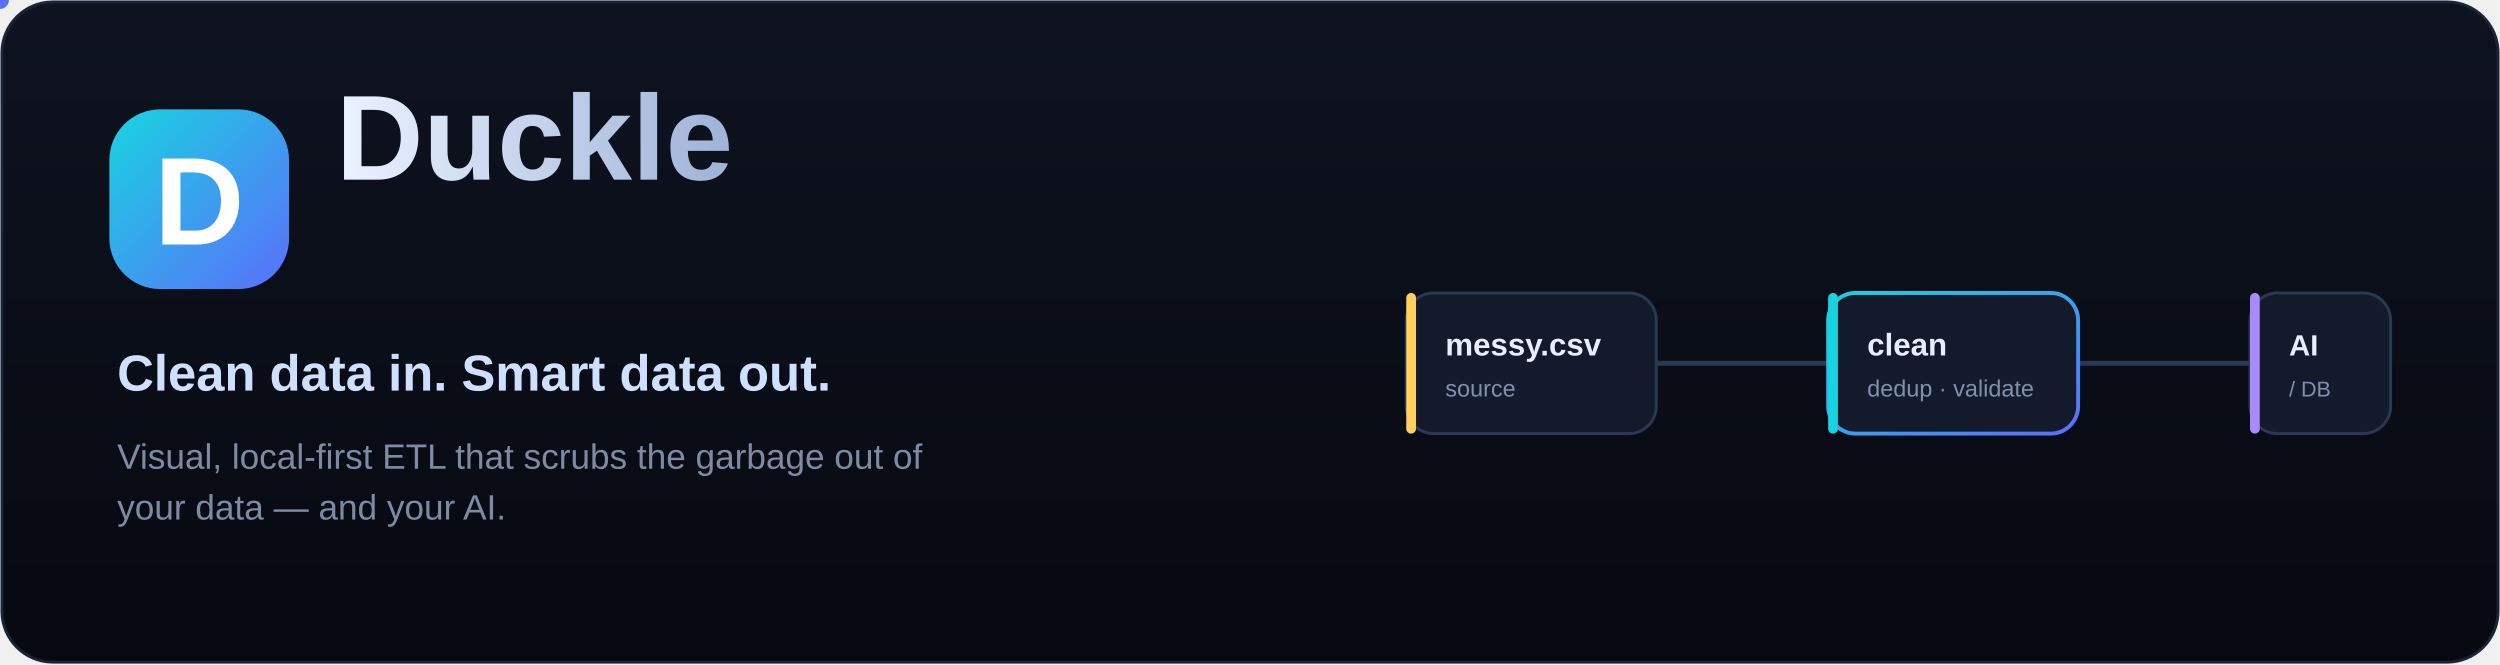
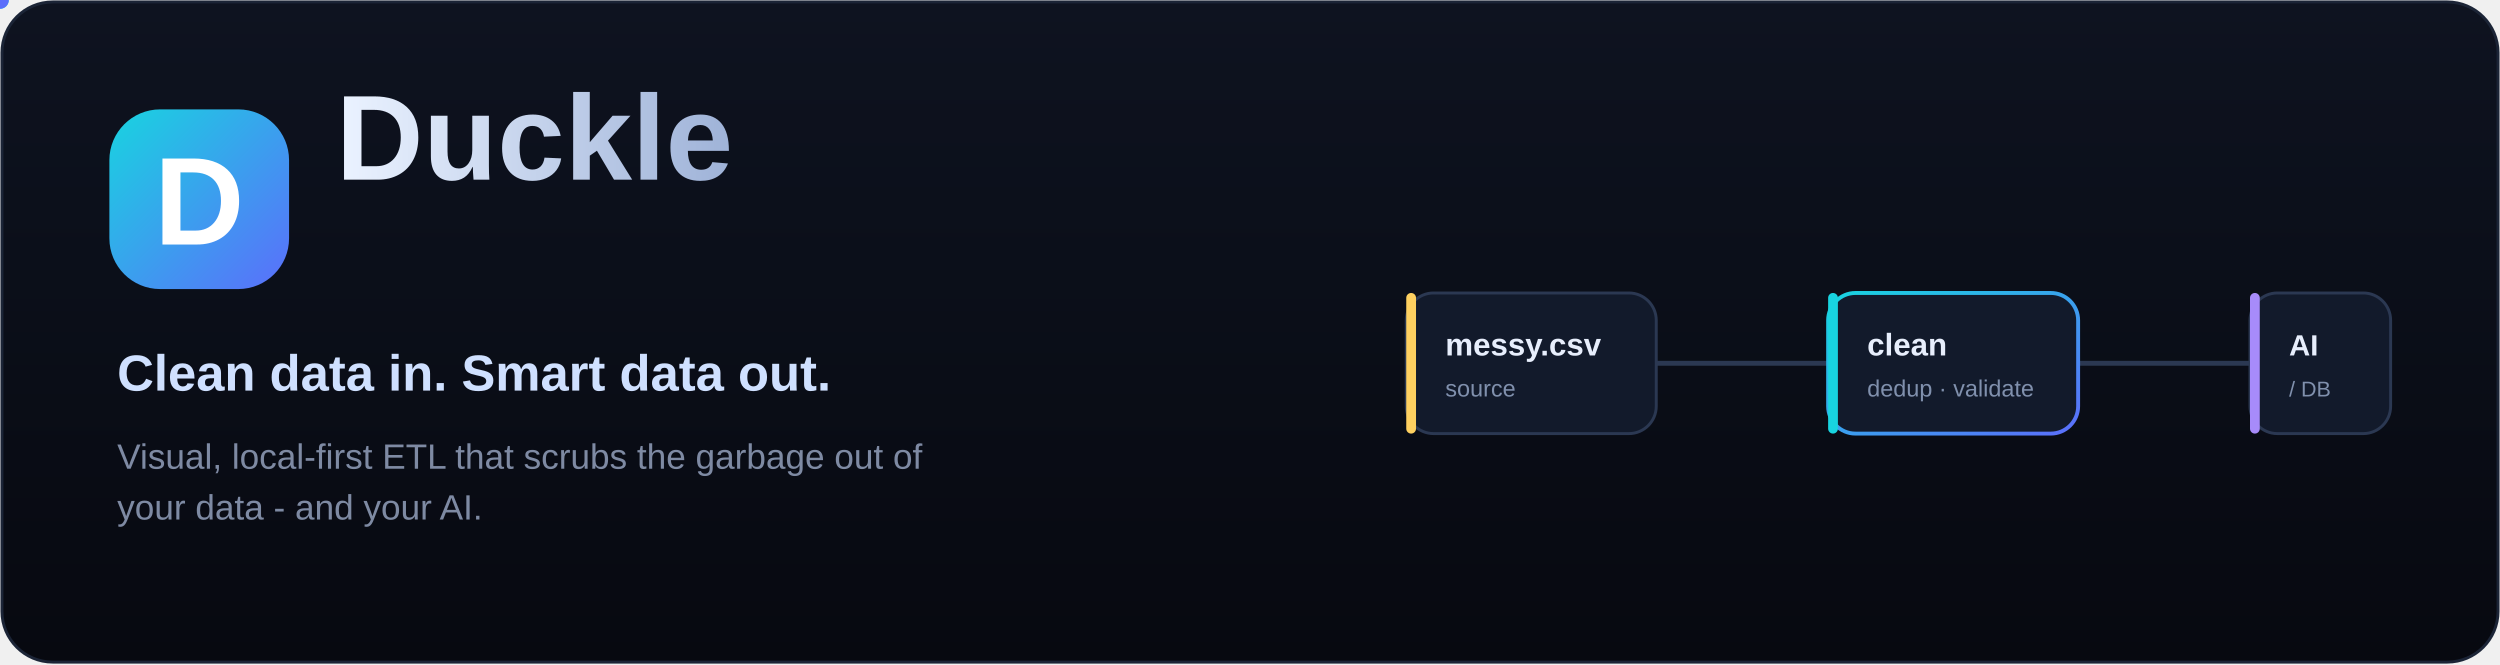
- <svg xmlns="http://www.w3.org/2000/svg" width="1280" height="340" viewBox="0 0 1280 340" fill="none" role="img" aria-label="Duckle — visual local-first ETL">
+ <svg xmlns="http://www.w3.org/2000/svg" viewBox="0 0 1280 340" preserveAspectRatio="xMidYMid meet" fill="none" role="img" aria-label="Duckle - visual local-first ETL">
  <defs>
    <linearGradient id="g" x1="0" y1="0" x2="1" y2="1">
      <stop offset="0" stop-color="#18D4E0" />
      <stop offset="1" stop-color="#5B6EFB" />
    </linearGradient>
    <linearGradient id="bg" x1="0" y1="0" x2="0" y2="1">
      <stop offset="0" stop-color="#0E1320" />
      <stop offset="1" stop-color="#070910" />
    </linearGradient>
    <linearGradient id="wm" x1="0" y1="0" x2="1" y2="0">
      <stop offset="0" stop-color="#EAF2FF" />
      <stop offset="1" stop-color="#9FB3D8" />
    </linearGradient>
    <clipPath id="sq">
      <rect x="56" y="56" width="92" height="92" rx="26" />
    </clipPath>
  </defs>
  <rect x="1" y="1" width="1278" height="338" rx="26" fill="url(#bg)" stroke="#1b2436" stroke-width="1.5" />
  <rect x="56" y="56" width="92" height="92" rx="26" fill="url(#g)" />
  <g clip-path="url(#sq)">
    <rect x="-60" y="56" width="38" height="92" fill="#ffffff" opacity="0.18" transform="skewX(-18)">
      <animate attributeName="x" values="-70;180" dur="3.6s" repeatCount="indefinite" />
    </rect>
  </g>
  <text x="102" y="103" text-anchor="middle" dominant-baseline="central" font-family="'Segoe UI', system-ui, Arial, sans-serif" font-size="64" font-weight="800" fill="#fff">D</text>
  <text x="172" y="92" font-family="'Segoe UI', system-ui, Arial, sans-serif" font-size="62" font-weight="800" fill="url(#wm)">Duckle</text>
  <text x="60" y="200" font-family="'Segoe UI', system-ui, Arial, sans-serif" font-size="26" font-weight="600" fill="#cfe0ff">Clean data in. Smart data out.</text>
  <text x="60" y="240" font-family="'Segoe UI', system-ui, Arial, sans-serif" font-size="18" font-weight="400" fill="#7e8aa3">Visual, local-first ETL that scrubs the garbage out of</text>
-   <text x="60" y="266" font-family="'Segoe UI', system-ui, Arial, sans-serif" font-size="18" font-weight="400" fill="#7e8aa3">your data — and your AI.</text>
+   <text x="60" y="266" font-family="'Segoe UI', system-ui, Arial, sans-serif" font-size="18" font-weight="400" fill="#7e8aa3">your data - and your AI.</text>
  <g font-family="'Segoe UI', system-ui, Arial, sans-serif">
    <line x1="848" y1="186" x2="936" y2="186" stroke="#2b3852" stroke-width="2.5" />
    <line x1="1064" y1="186" x2="1152" y2="186" stroke="#2b3852" stroke-width="2.5" />
    <circle r="4.5" fill="#18D4E0">
      <animate attributeName="cx" values="848;936" dur="1.5s" repeatCount="indefinite" />
      <animate attributeName="cy" values="186;186" dur="1.5s" repeatCount="indefinite" />
    </circle>
    <circle r="4.5" fill="#5B6EFB">
      <animate attributeName="cx" values="1064;1152" dur="1.5s" begin="0.4s" repeatCount="indefinite" />
      <animate attributeName="cy" values="186;186" dur="1.5s" repeatCount="indefinite" />
    </circle>
    <rect x="720" y="150" width="128" height="72" rx="14" fill="#121a2b" stroke="#2b3852" stroke-width="1.5" />
    <rect x="720" y="150" width="5" height="72" rx="2.5" fill="#fed060" />
    <text x="740" y="182" font-size="16" font-weight="700" fill="#e7eefc">messy.csv</text>
    <text x="740" y="203" font-size="12" fill="#8090ad">source</text>
    <rect x="936" y="150" width="128" height="72" rx="14" fill="#121a2b" stroke="url(#g)" stroke-width="2" />
    <rect x="936" y="150" width="5" height="72" rx="2.5" fill="#18D4E0" />
    <text x="956" y="182" font-size="16" font-weight="700" fill="#e7eefc">clean</text>
    <text x="956" y="203" font-size="12" fill="#8090ad">dedup · validate</text>
    <rect x="1152" y="150" width="72" height="72" rx="14" fill="#121a2b" stroke="#2b3852" stroke-width="1.5" />
    <rect x="1152" y="150" width="5" height="72" rx="2.5" fill="#a78bfa" />
    <text x="1172" y="182" font-size="15" font-weight="700" fill="#e7eefc">AI</text>
    <text x="1172" y="203" font-size="11" fill="#8090ad">/ DB</text>
  </g>
</svg>
